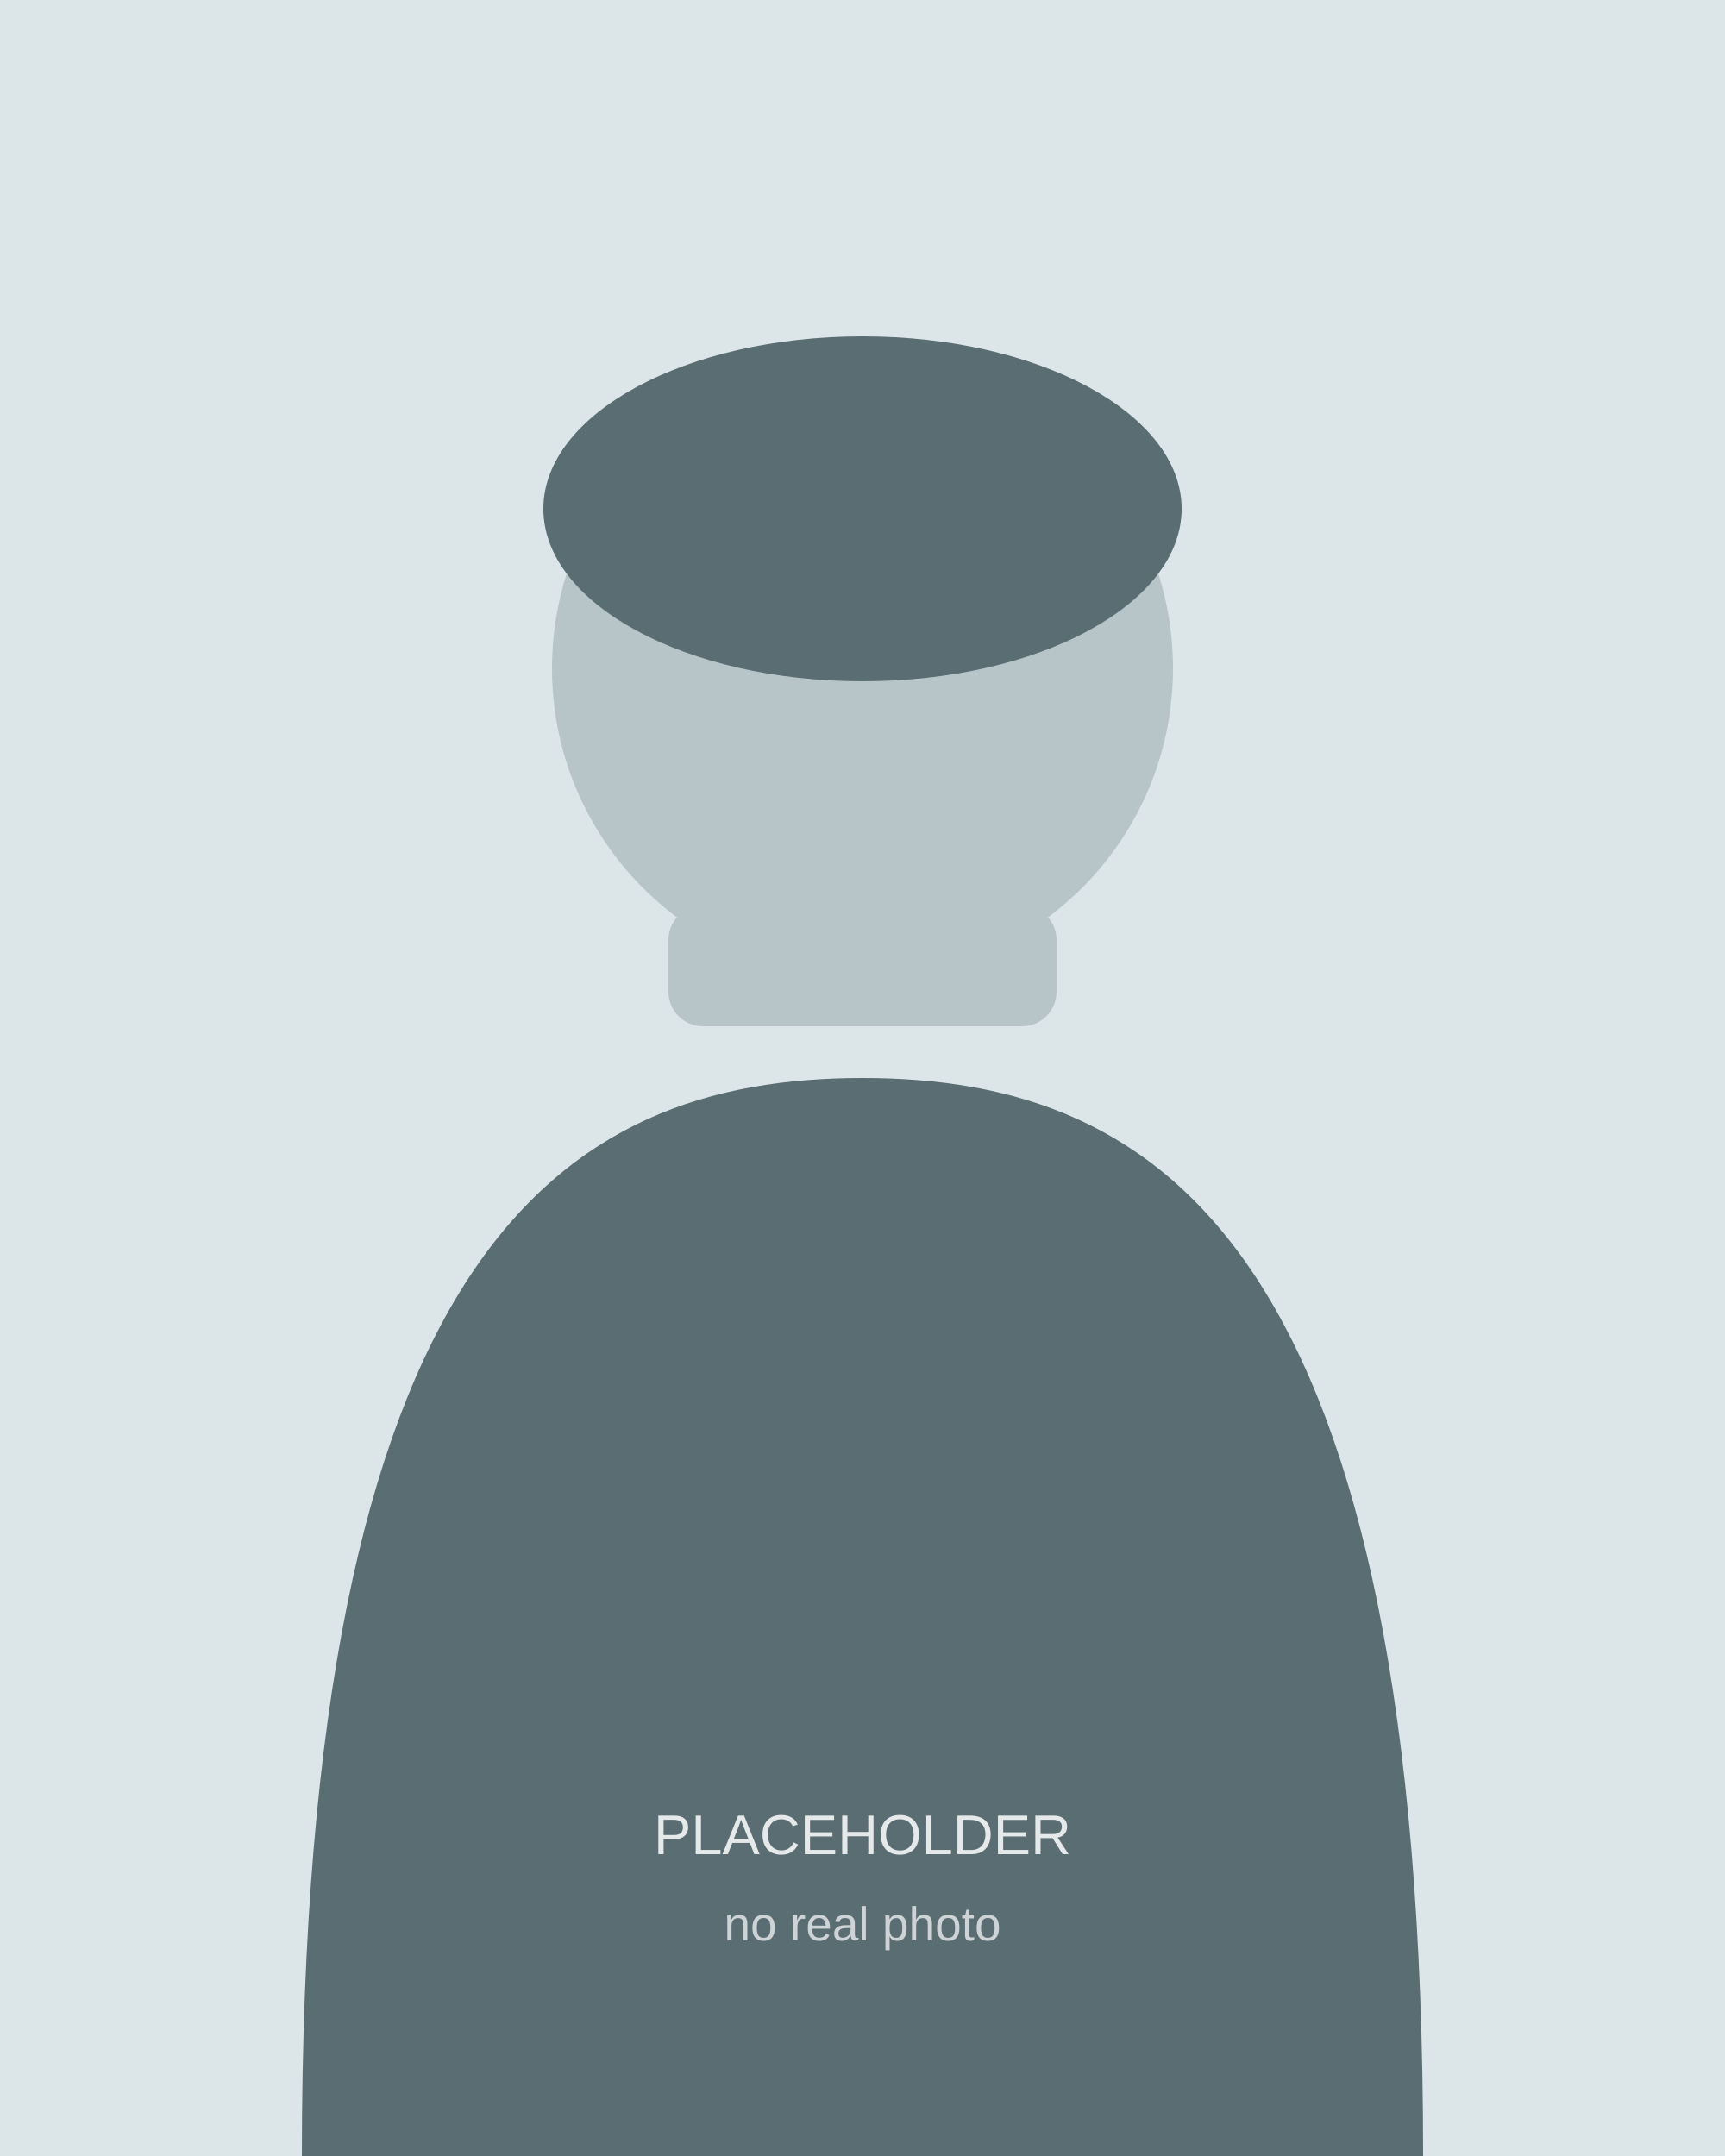
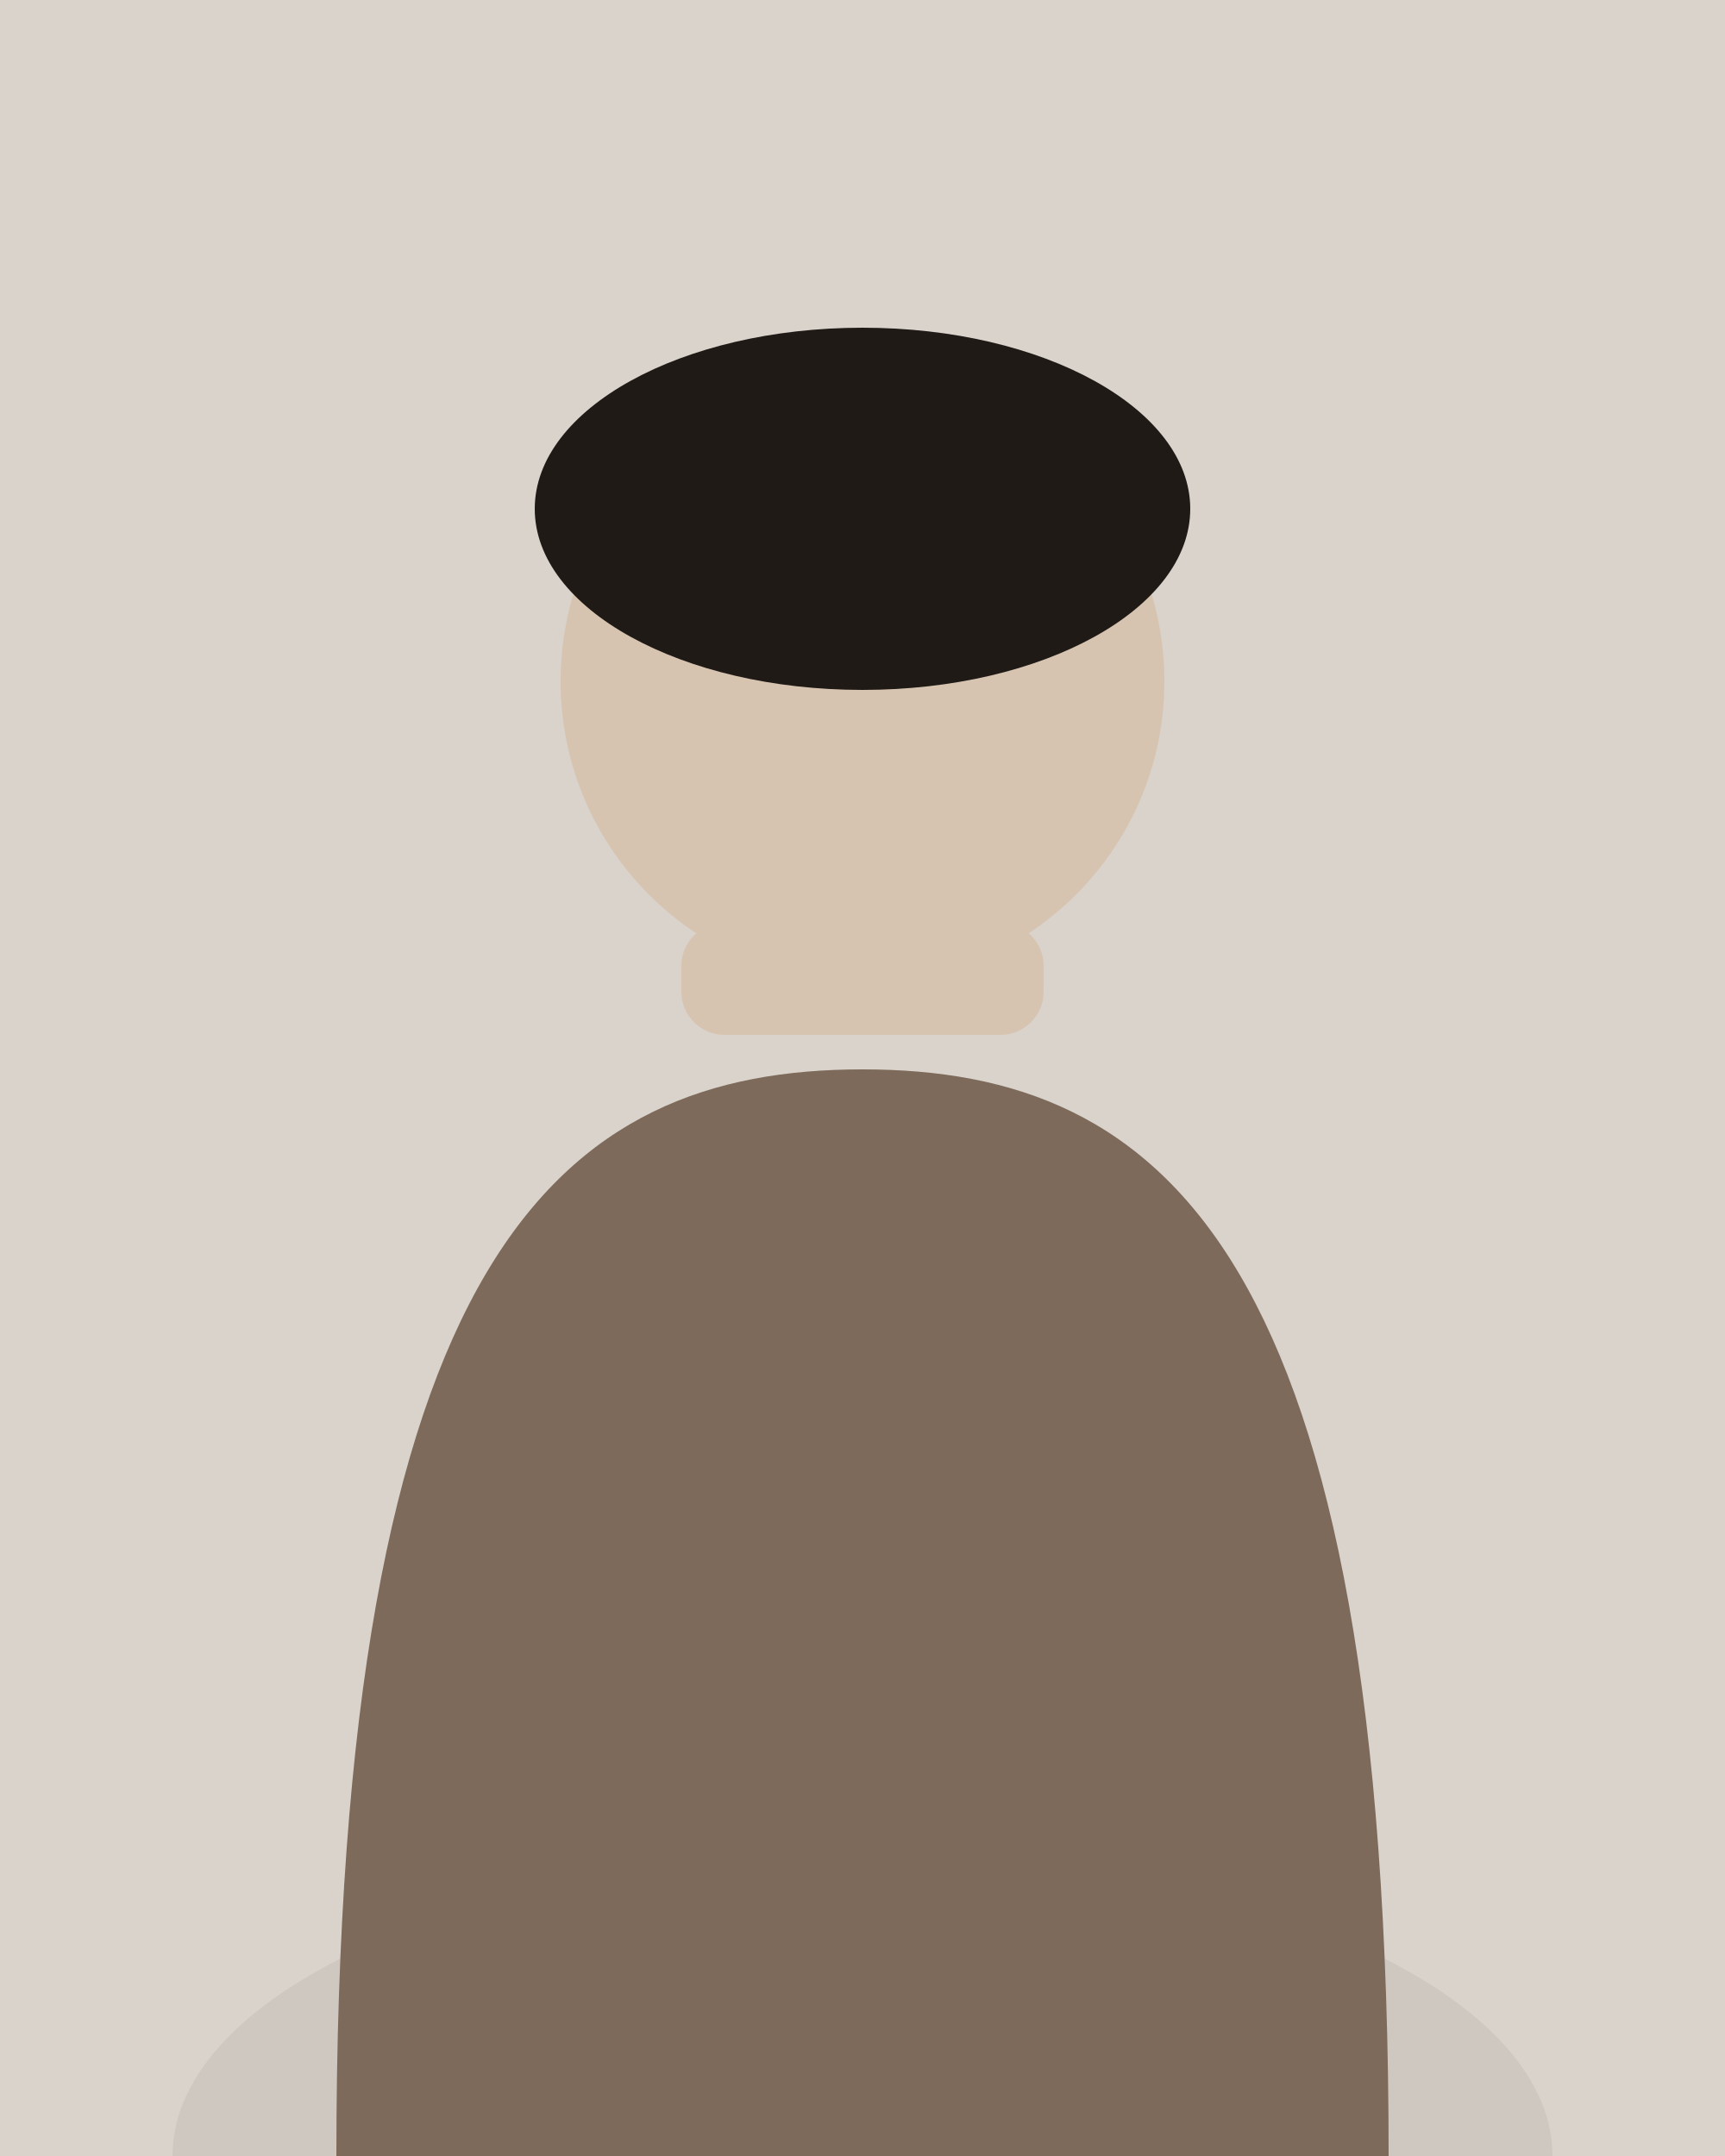
- <svg xmlns="http://www.w3.org/2000/svg" viewBox="0 0 400 500" role="img" aria-label="Clothed portrait placeholder">
-   <rect width="400" height="500" fill="#dce6e8" />
-   <circle cx="200" cy="155" r="72" fill="#b7c4c8" />
-   <ellipse cx="200" cy="118" rx="74" ry="40" fill="#5a6d73" />
-   <path d="M70 500 C70 290 130 250 200 250 C270 250 330 290 330 500" fill="#5a6d73" />
-   <rect x="155" y="210" width="90" height="28" rx="8" fill="#b7c4c8" />
-   <text x="200" y="430" text-anchor="middle" font-family="Arial" font-size="13" fill="#ffffff" opacity="0.85">PLACEHOLDER</text>
-   <text x="200" y="450" text-anchor="middle" font-family="Arial" font-size="11" fill="#ffffff" opacity="0.7">no real photo</text>
+ <svg xmlns="http://www.w3.org/2000/svg" viewBox="0 0 400 500">
+   <rect width="400" height="500" fill="#d9d3cc" />
+   <ellipse cx="200" cy="500" rx="160" ry="70" fill="#cfc8c0" />
+   <path d="M78 500 C78 290 130 248 200 248 C270 248 322 290 322 500" fill="#7d6a5a" />
+   <circle cx="200" cy="158" r="70" fill="#d7c4b0" />
+   <ellipse cx="200" cy="118" rx="76" ry="42" fill="#1f1a16" />
+   <rect x="158" y="214" width="84" height="26" rx="10" fill="#d7c4b0" />
</svg>
